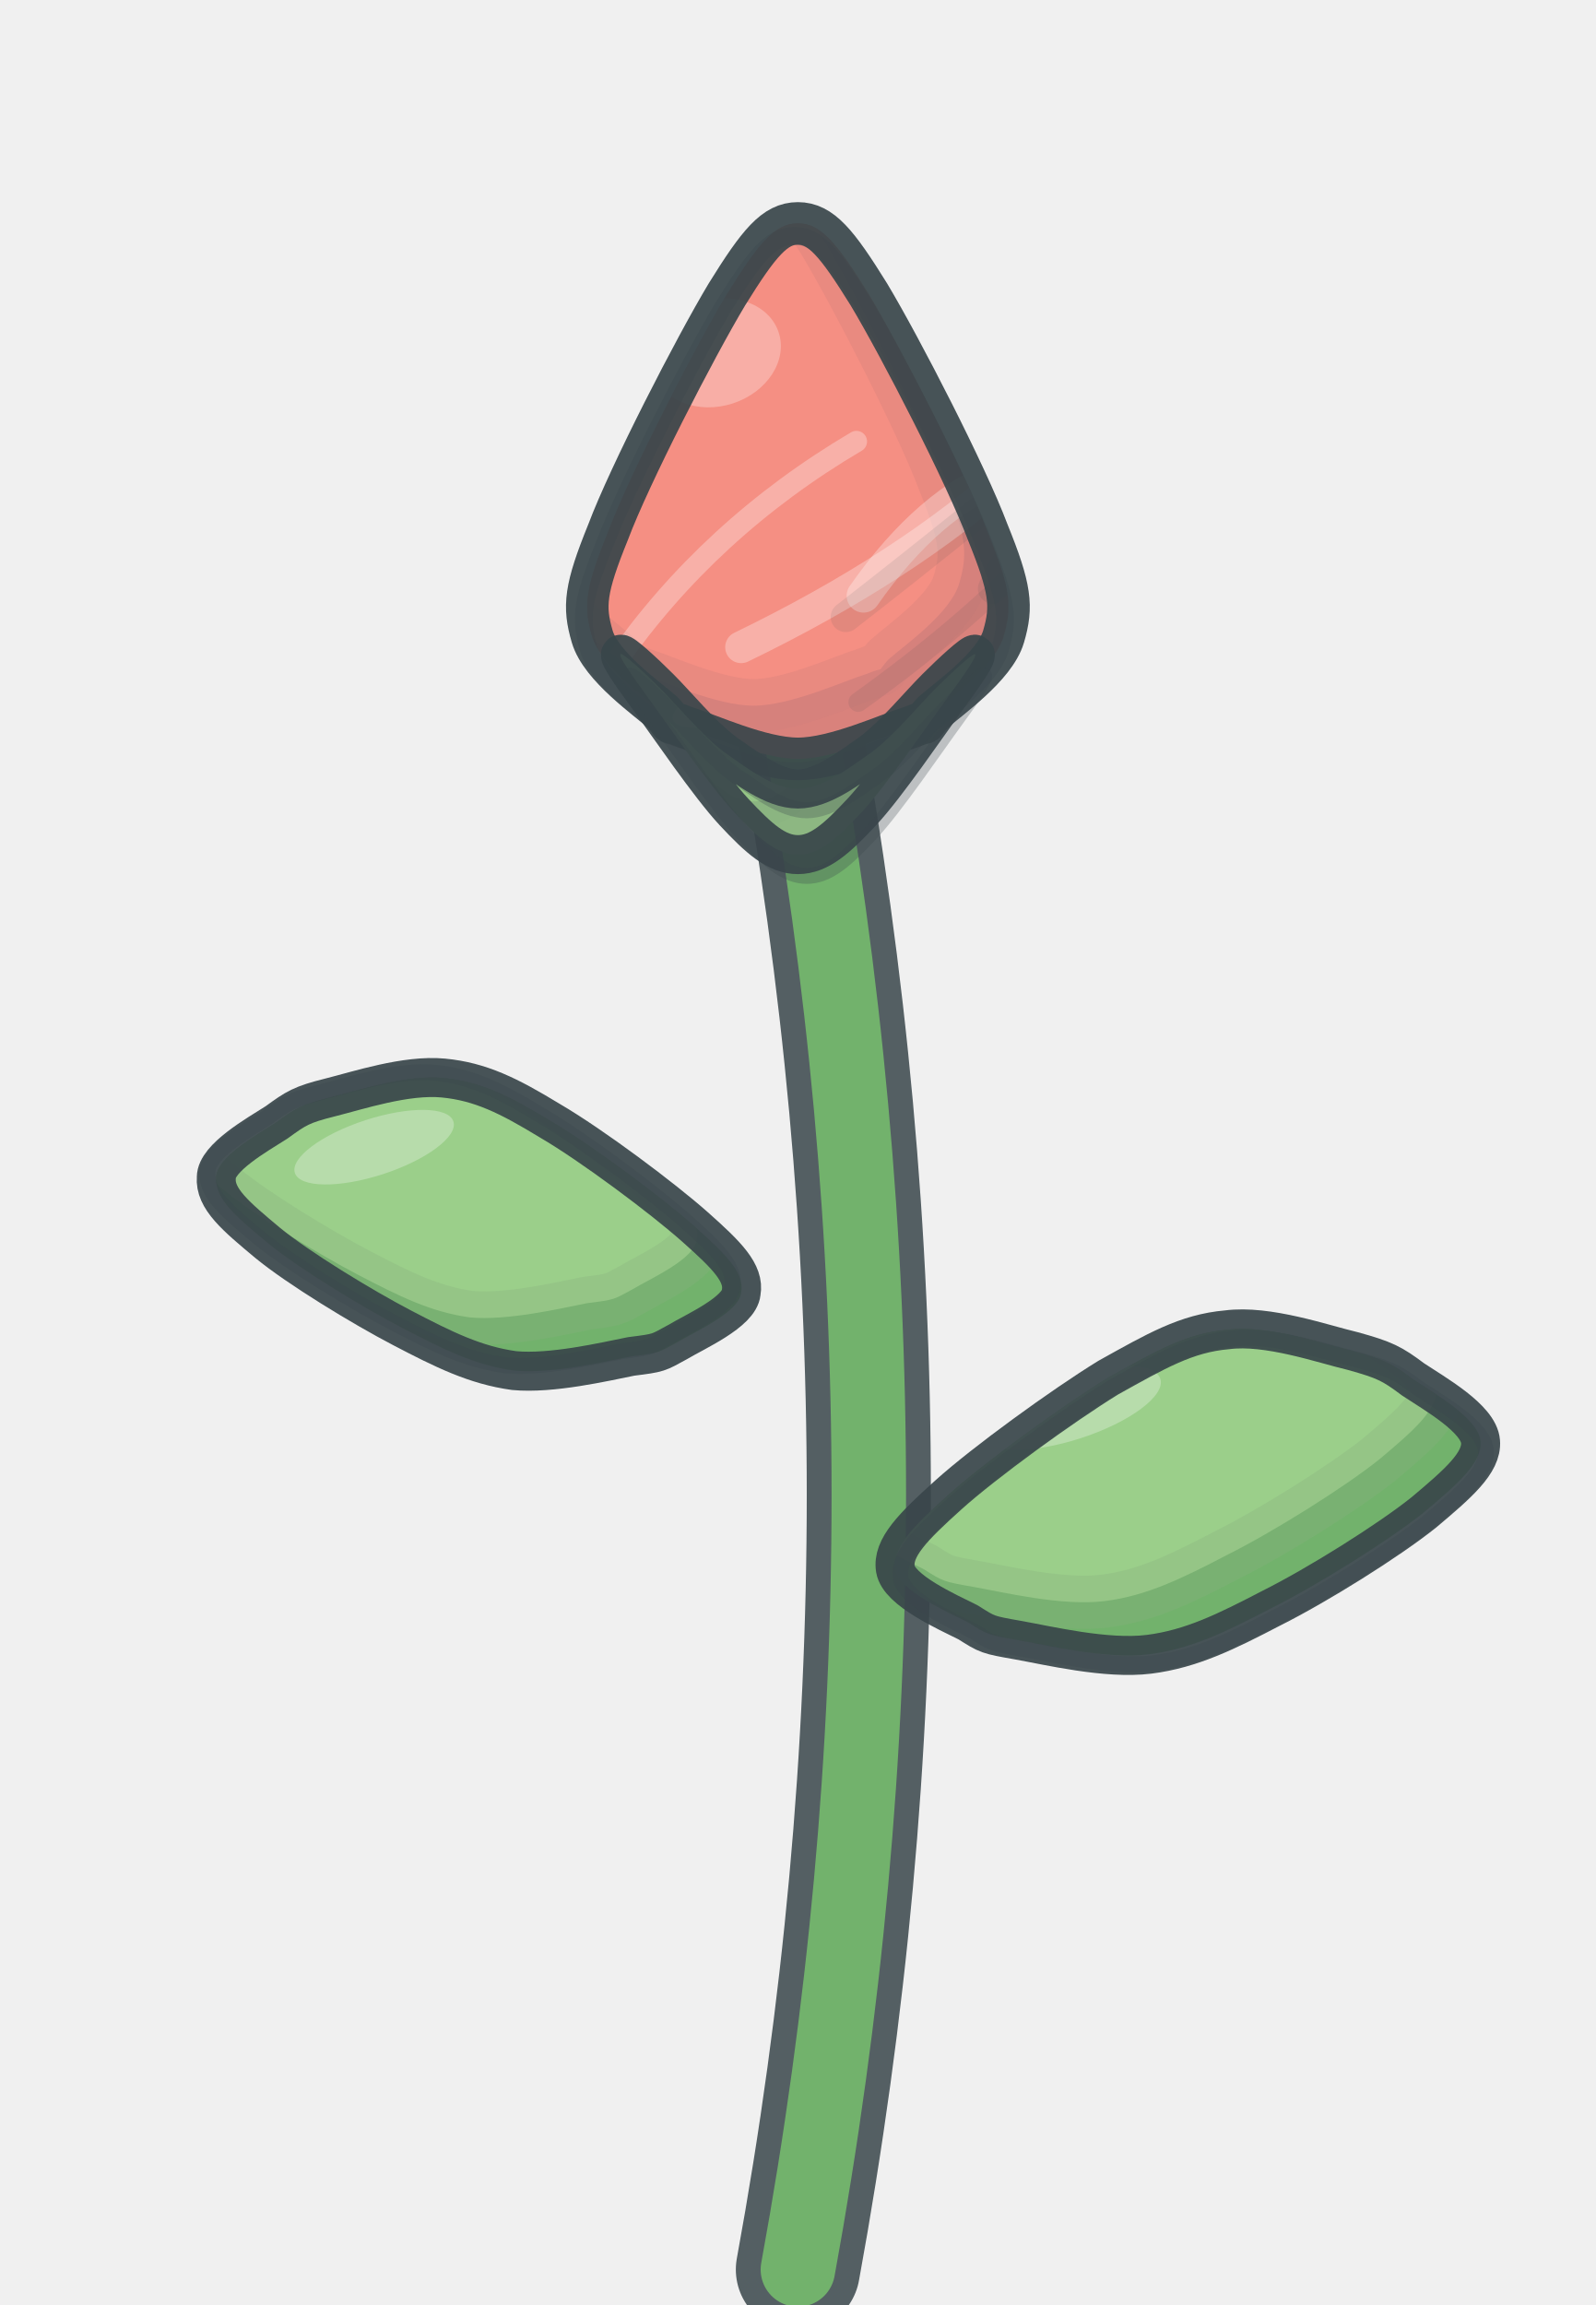
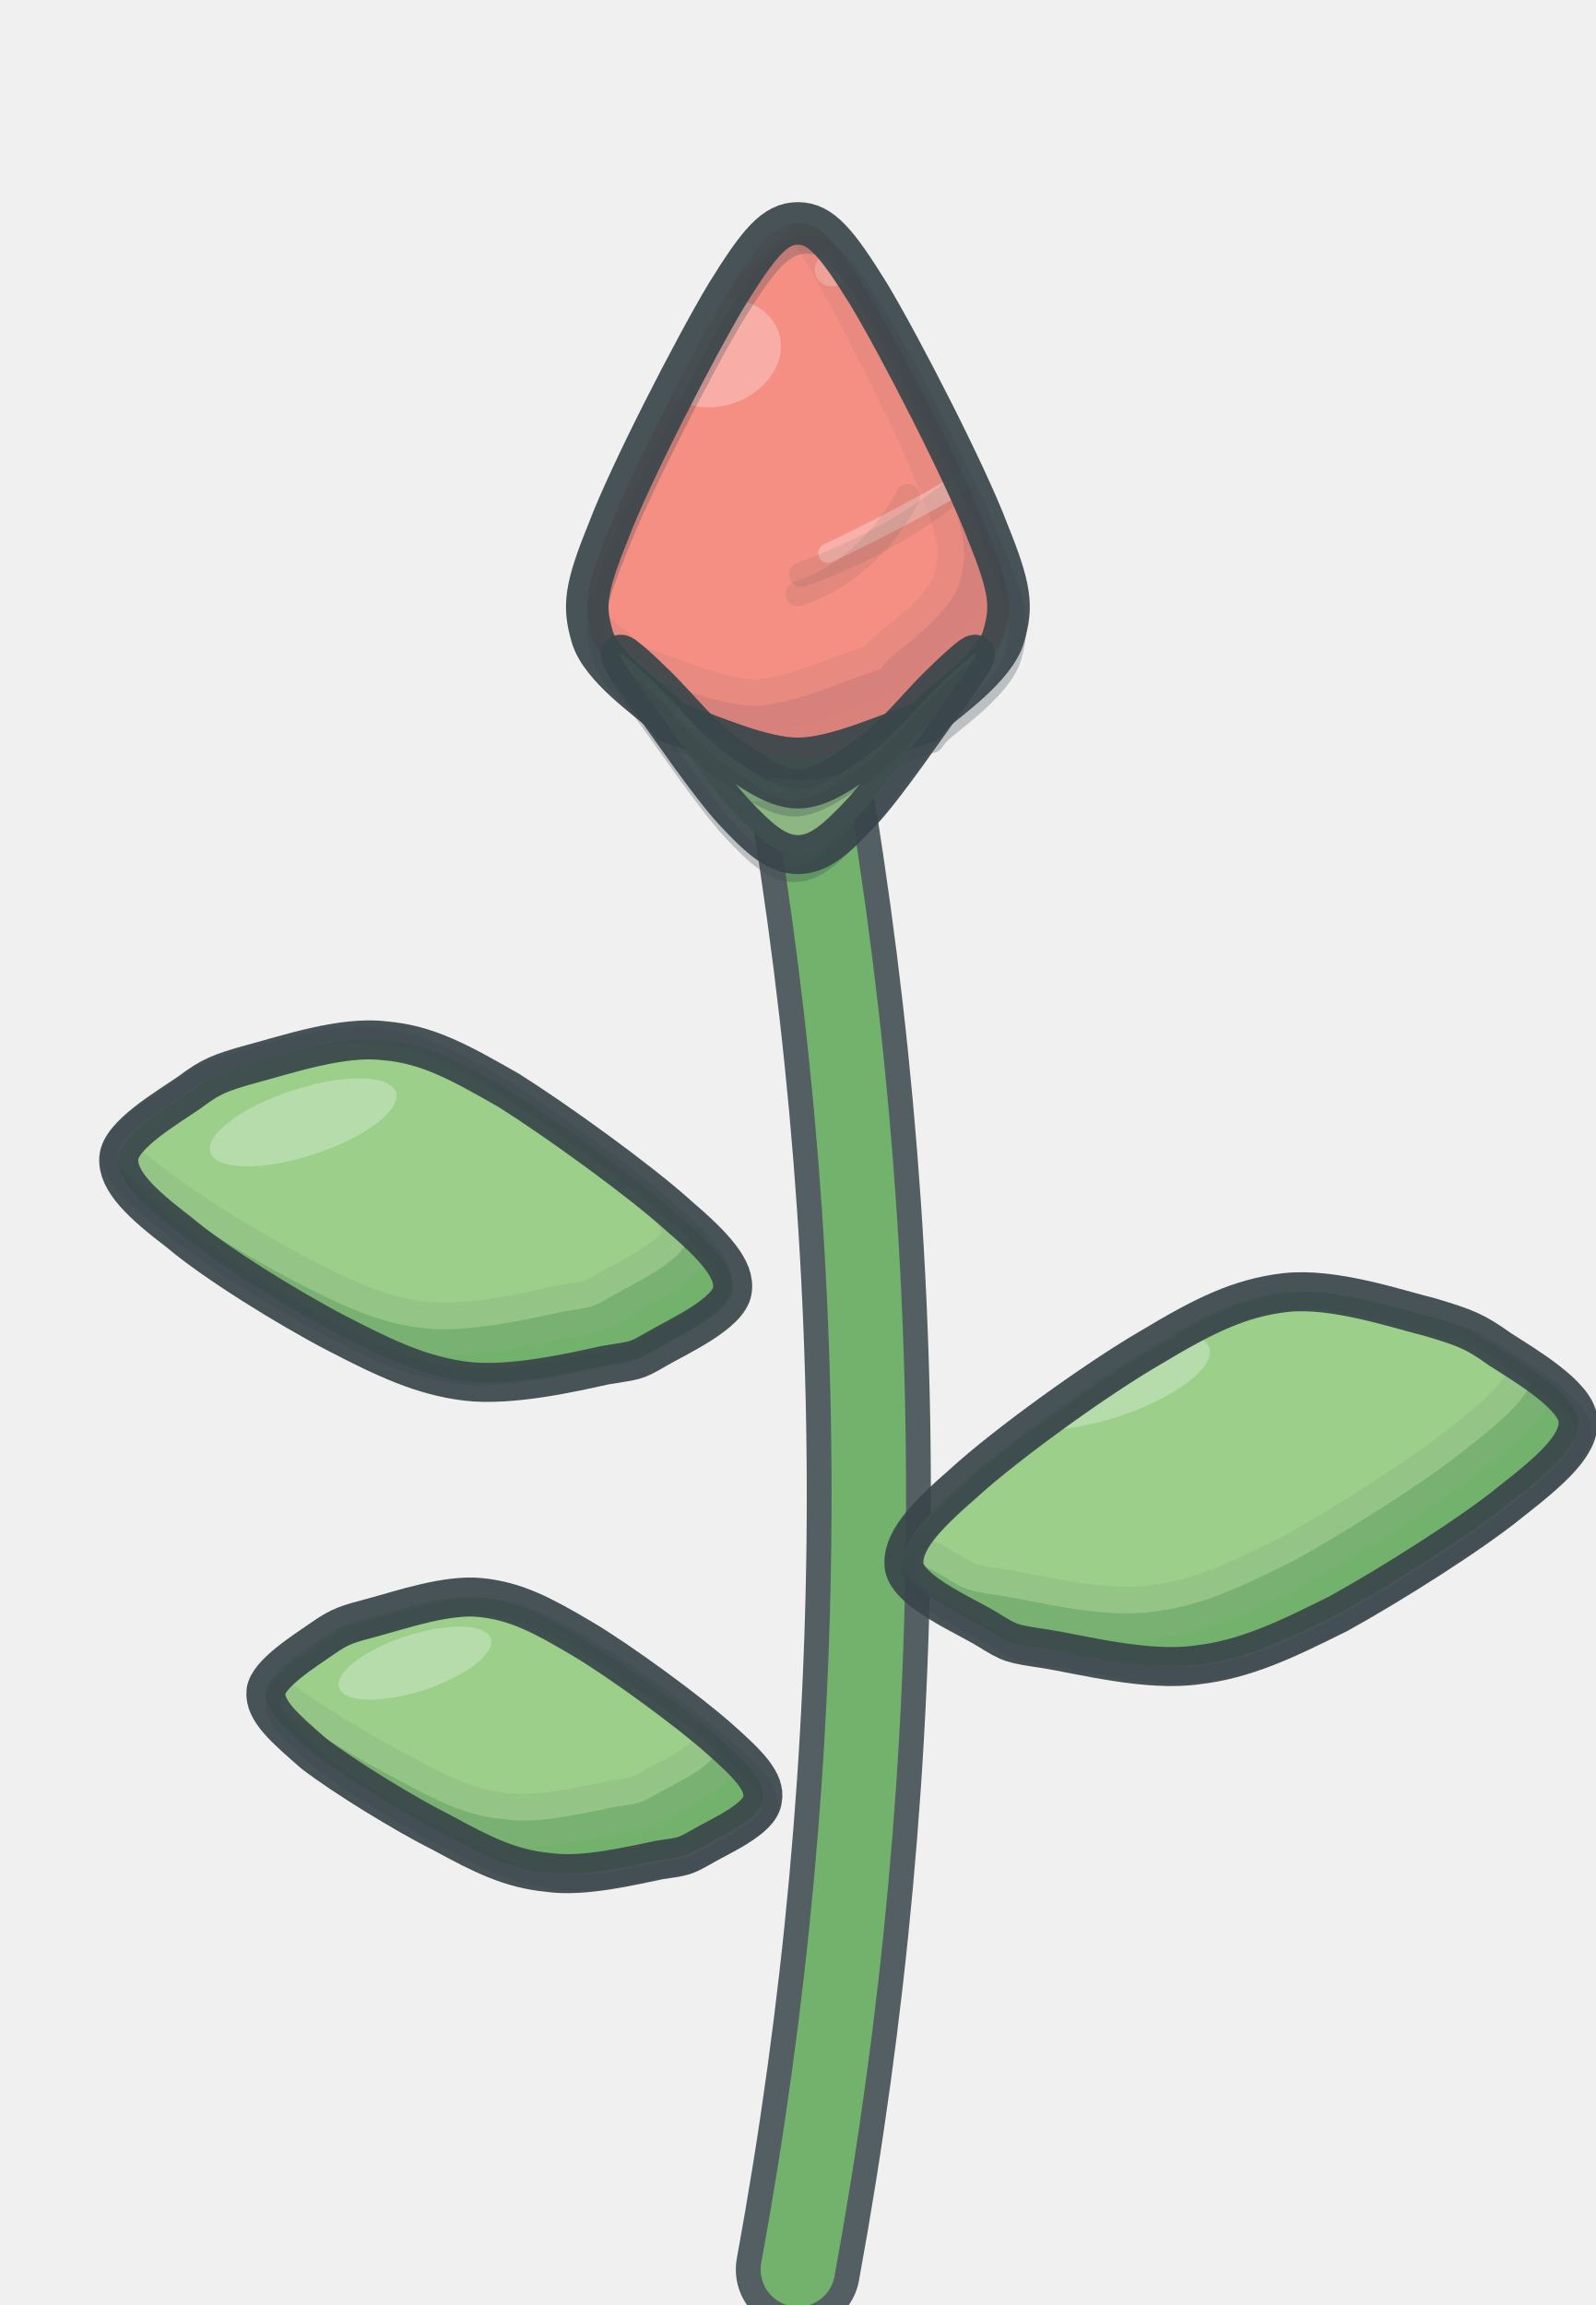
<svg xmlns="http://www.w3.org/2000/svg" width="90" height="130" viewBox="0 0 90 130">
  <path d="M45 128 Q53 84.3 45 40.6" fill="none" stroke="#38454A" stroke-width="7" stroke-linecap="round" stroke-linejoin="round" opacity="0.85" />
  <path d="M45 128 Q53 84.3 45 40.6" fill="none" stroke="#72B26C" stroke-width="4.2" stroke-linecap="round" stroke-linejoin="round" opacity="1" />
  <clipPath id="c1">
-     <path d="M54.6 91.5C53.4 90.9 50.7 89.7 50.5 88.5C50.3 87.3 51.5 86.1 53.5 84.3C55.5 82.5 59.9 79.3 62.5 77.7C65.2 76.2 66.9 75.2 69.2 75C71.5 74.7 74.6 75.8 76.3 76.2C78.1 76.7 78.5 76.9 79.7 77.8C80.9 78.6 83.4 80 83.5 81.3C83.6 82.5 82.2 83.7 80.3 85.3C78.3 86.9 74.3 89.4 71.7 90.7C69.2 92 67.2 93 64.8 93.3C62.4 93.6 59.1 92.8 57.4 92.5C55.7 92.2 55.7 92.2 54.6 91.5Z" />
+     <path d="M55.7 91.9C54.4 91.1 51.3 89.8 51 88.4C50.8 87 52.1 85.6 54.4 83.6C56.7 81.5 61.8 77.8 64.9 76C67.9 74.2 69.9 73.2 72.5 72.9C75.2 72.6 78.7 73.8 80.7 74.3C82.7 74.9 83.2 75.1 84.6 76.1C86 77 88.9 78.7 89 80.1C89.1 81.5 87.5 82.9 85.2 84.7C83 86.5 78.4 89.4 75.5 91C72.5 92.5 70.2 93.6 67.5 93.9C64.7 94.3 60.9 93.3 59 93C57 92.7 57 92.7 55.7 91.9Z" />
  </clipPath>
-   <path d="M54.6 91.5C53.4 90.9 50.7 89.7 50.5 88.5C50.3 87.3 51.5 86.1 53.5 84.3C55.5 82.5 59.9 79.3 62.5 77.7C65.2 76.2 66.9 75.2 69.2 75C71.5 74.7 74.6 75.8 76.3 76.2C78.1 76.7 78.5 76.9 79.7 77.8C80.9 78.6 83.4 80 83.5 81.3C83.6 82.5 82.2 83.7 80.3 85.3C78.3 86.9 74.3 89.4 71.7 90.7C69.2 92 67.2 93 64.8 93.3C62.4 93.6 59.1 92.8 57.4 92.5C55.7 92.2 55.7 92.2 54.6 91.5Z" fill="#72B26C" />
+   <path d="M55.7 91.9C54.4 91.1 51.3 89.8 51 88.4C50.8 87 52.1 85.6 54.4 83.6C56.7 81.5 61.8 77.8 64.9 76C67.9 74.2 69.9 73.2 72.5 72.9C75.2 72.6 78.7 73.8 80.7 74.3C82.7 74.9 83.2 75.1 84.6 76.1C86 77 88.9 78.7 89 80.1C89.1 81.5 87.5 82.9 85.2 84.7C83 86.5 78.4 89.4 75.5 91C72.5 92.5 70.2 93.6 67.5 93.9C64.7 94.3 60.9 93.3 59 93C57 92.7 57 92.7 55.7 91.9Z" fill="#72B26C" />
  <g clip-path="url(#c1)">
-     <path d="M54.6 91.5C53.4 90.9 50.7 89.7 50.5 88.5C50.3 87.3 51.5 86.1 53.5 84.3C55.5 82.5 59.9 79.3 62.5 77.7C65.2 76.2 66.9 75.2 69.2 75C71.5 74.7 74.6 75.8 76.3 76.2C78.1 76.7 78.5 76.9 79.7 77.8C80.9 78.6 83.4 80 83.5 81.3C83.6 82.5 82.2 83.7 80.3 85.3C78.3 86.9 74.3 89.4 71.7 90.7C69.2 92 67.2 93 64.8 93.3C62.4 93.6 59.1 92.8 57.4 92.5C55.7 92.2 55.7 92.2 54.6 91.5Z" fill="#9BCF8A" transform="translate(-2.5 -3)" />
-     <path d="M54.6 91.5C53.4 90.9 50.7 89.7 50.5 88.5C50.3 87.3 51.5 86.1 53.5 84.3C55.5 82.5 59.9 79.3 62.5 77.7C65.2 76.2 66.9 75.2 69.2 75C71.5 74.7 74.6 75.8 76.3 76.2C78.1 76.7 78.5 76.9 79.7 77.8C80.9 78.6 83.4 80 83.5 81.3C83.6 82.5 82.2 83.7 80.3 85.3C78.3 86.9 74.3 89.4 71.7 90.7C69.2 92 67.2 93 64.8 93.3C62.4 93.6 59.1 92.8 57.4 92.5C55.7 92.2 55.7 92.2 54.6 91.5Z" fill="none" stroke="#88af7f" stroke-width="3" opacity="0.32" transform="translate(-2.5 -3)" />
-     <ellipse cx="60.4" cy="79.4" rx="5.3" ry="1.8" fill="#fff" opacity="0.28" transform="rotate(-18 60.4 79.4)" />
+     <path d="M55.7 91.9C54.4 91.1 51.3 89.8 51 88.4C50.8 87 52.1 85.6 54.4 83.6C56.7 81.5 61.8 77.8 64.9 76C67.9 74.2 69.9 73.2 72.5 72.9C75.2 72.6 78.7 73.8 80.7 74.3C82.7 74.9 83.2 75.1 84.6 76.1C86 77 88.9 78.7 89 80.1C89.1 81.5 87.5 82.9 85.2 84.7C83 86.5 78.4 89.4 75.5 91C72.5 92.5 70.2 93.6 67.5 93.9C64.7 94.3 60.9 93.3 59 93C57 92.7 57 92.7 55.7 91.9Z" fill="#9BCF8A" transform="translate(-2.5 -3)" />
+     <path d="M55.7 91.9C54.4 91.1 51.3 89.8 51 88.4C50.8 87 52.1 85.6 54.4 83.6C56.7 81.5 61.8 77.8 64.9 76C67.9 74.2 69.9 73.2 72.5 72.9C75.2 72.6 78.7 73.8 80.7 74.3C82.7 74.9 83.2 75.1 84.6 76.1C86 77 88.9 78.7 89 80.1C89.1 81.5 87.5 82.9 85.2 84.7C83 86.5 78.4 89.4 75.5 91C72.5 92.5 70.2 93.6 67.5 93.9C64.7 94.3 60.9 93.3 59 93C57 92.7 57 92.7 55.7 91.9Z" fill="none" stroke="#88af7f" stroke-width="3" opacity="0.32" transform="translate(-2.5 -3)" />
+     <ellipse cx="62.4" cy="77.9" rx="6.1" ry="2.1" fill="#fff" opacity="0.28" transform="rotate(-18 62.4 77.9)" />
  </g>
-   <path d="M54.6 91.5C53.4 90.9 50.7 89.7 50.5 88.5C50.3 87.3 51.5 86.1 53.5 84.3C55.5 82.5 59.9 79.3 62.5 77.7C65.2 76.2 66.9 75.2 69.2 75C71.5 74.7 74.6 75.8 76.3 76.2C78.1 76.7 78.5 76.9 79.7 77.8C80.9 78.6 83.4 80 83.5 81.3C83.6 82.5 82.2 83.7 80.3 85.3C78.3 86.9 74.3 89.4 71.7 90.7C69.2 92 67.2 93 64.8 93.3C62.4 93.6 59.1 92.8 57.4 92.5C55.7 92.2 55.7 92.2 54.6 91.5Z" fill="none" stroke="#38454A" stroke-width="2.2" stroke-linejoin="round" stroke-linecap="round" opacity="0.92" />
-   <path d="M54.6 91.5C53.4 90.9 50.7 89.7 50.5 88.5C50.3 87.3 51.5 86.1 53.5 84.3C55.5 82.5 59.9 79.3 62.5 77.7C65.2 76.2 66.9 75.2 69.2 75C71.5 74.7 74.6 75.8 76.3 76.2C78.1 76.7 78.5 76.9 79.7 77.8C80.9 78.6 83.4 80 83.5 81.3C83.6 82.5 82.2 83.7 80.3 85.3C78.3 86.9 74.3 89.4 71.7 90.7C69.2 92 67.2 93 64.8 93.3C62.4 93.6 59.1 92.8 57.4 92.5C55.7 92.2 55.7 92.2 54.6 91.5Z" fill="none" stroke="#38454A" stroke-width="0.9" stroke-linejoin="round" opacity="0.28" transform="translate(0.3 0.5)" />
+   <path d="M55.7 91.9C54.4 91.1 51.3 89.8 51 88.4C50.8 87 52.1 85.6 54.4 83.6C56.7 81.5 61.8 77.8 64.9 76C67.9 74.2 69.9 73.2 72.5 72.9C75.2 72.6 78.7 73.8 80.7 74.3C82.7 74.9 83.2 75.1 84.6 76.1C86 77 88.9 78.7 89 80.1C89.1 81.5 87.5 82.9 85.2 84.7C83 86.5 78.4 89.4 75.5 91C72.5 92.5 70.2 93.6 67.5 93.9C64.7 94.3 60.9 93.3 59 93C57 92.7 57 92.7 55.7 91.9Z" fill="none" stroke="#38454A" stroke-width="2.2" stroke-linejoin="round" stroke-linecap="round" opacity="0.92" />
+   <path d="M55.7 91.9C54.4 91.1 51.3 89.8 51 88.4C50.8 87 52.1 85.6 54.4 83.6C56.7 81.5 61.8 77.8 64.9 76C67.9 74.2 69.9 73.2 72.5 72.9C75.2 72.6 78.7 73.8 80.7 74.3C82.7 74.9 83.2 75.1 84.6 76.1C86 77 88.9 78.7 89 80.1C89.1 81.5 87.5 82.9 85.2 84.7C83 86.5 78.4 89.4 75.5 91C72.5 92.5 70.2 93.6 67.5 93.9C64.7 94.3 60.9 93.3 59 93C57 92.7 57 92.7 55.7 91.9Z" fill="none" stroke="#38454A" stroke-width="0.9" stroke-linejoin="round" opacity="0.28" transform="translate(0.3 0.5)" />
  <clipPath id="c2">
-     <path d="M38.2 75.7C39.2 75.1 41.7 74 41.8 72.9C42 71.8 41 70.8 39.2 69.2C37.4 67.6 33.4 64.6 31 63.2C28.7 61.8 27.1 61 25 60.8C22.9 60.6 20.2 61.5 18.6 61.9C17 62.3 16.7 62.5 15.6 63.3C14.5 64 12.2 65.3 12.2 66.4C12.1 67.6 13.3 68.6 15.1 70.1C16.8 71.5 20.4 73.7 22.7 74.9C25 76.1 26.8 77 29 77.3C31.1 77.5 34.1 76.8 35.6 76.5C37.2 76.3 37.1 76.3 38.2 75.7Z" />
+     <path d="M37 76.1C38.2 75.4 41.1 74.1 41.3 72.8C41.5 71.6 40.3 70.3 38.2 68.5C36.1 66.6 31.4 63.2 28.7 61.5C25.9 59.9 24.1 58.9 21.7 58.7C19.3 58.4 16.1 59.5 14.2 60C12.4 60.5 11.9 60.7 10.7 61.6C9.4 62.5 6.8 64 6.7 65.3C6.6 66.6 8 67.9 10.1 69.5C12.1 71.2 16.3 73.8 19 75.2C21.7 76.6 23.8 77.6 26.3 77.9C28.8 78.2 32.3 77.4 34.1 77C35.9 76.7 35.8 76.8 37 76.1Z" />
  </clipPath>
-   <path d="M38.2 75.7C39.2 75.1 41.7 74 41.8 72.9C42 71.8 41 70.8 39.2 69.2C37.4 67.6 33.4 64.6 31 63.2C28.7 61.8 27.1 61 25 60.8C22.9 60.6 20.2 61.5 18.6 61.9C17 62.3 16.7 62.5 15.6 63.3C14.5 64 12.2 65.3 12.2 66.4C12.1 67.6 13.3 68.6 15.1 70.1C16.8 71.5 20.4 73.7 22.7 74.9C25 76.1 26.8 77 29 77.3C31.1 77.5 34.1 76.8 35.6 76.5C37.2 76.3 37.1 76.3 38.2 75.7Z" fill="#72B26C" />
+   <path d="M37 76.1C38.2 75.4 41.1 74.1 41.3 72.8C41.5 71.6 40.3 70.3 38.2 68.5C36.1 66.6 31.4 63.2 28.7 61.5C25.9 59.9 24.1 58.9 21.7 58.7C19.3 58.4 16.1 59.5 14.2 60C12.4 60.5 11.9 60.7 10.7 61.6C9.4 62.5 6.8 64 6.7 65.3C6.6 66.6 8 67.9 10.1 69.5C12.1 71.2 16.3 73.8 19 75.2C21.7 76.6 23.8 77.6 26.3 77.9C28.8 78.2 32.3 77.4 34.1 77C35.9 76.7 35.8 76.8 37 76.1Z" fill="#72B26C" />
  <g clip-path="url(#c2)">
-     <path d="M38.2 75.7C39.2 75.1 41.7 74 41.8 72.9C42 71.8 41 70.8 39.2 69.2C37.4 67.6 33.4 64.6 31 63.2C28.7 61.8 27.1 61 25 60.8C22.9 60.6 20.2 61.5 18.6 61.9C17 62.3 16.7 62.5 15.6 63.3C14.5 64 12.2 65.3 12.2 66.4C12.1 67.6 13.3 68.6 15.1 70.1C16.8 71.5 20.4 73.7 22.7 74.9C25 76.1 26.8 77 29 77.3C31.1 77.5 34.1 76.8 35.6 76.5C37.2 76.3 37.1 76.3 38.2 75.7Z" fill="#9BCF8A" transform="translate(-2.5 -3)" />
-     <path d="M38.2 75.7C39.2 75.1 41.7 74 41.8 72.9C42 71.8 41 70.8 39.2 69.2C37.4 67.6 33.4 64.6 31 63.2C28.7 61.8 27.1 61 25 60.8C22.9 60.6 20.2 61.5 18.6 61.9C17 62.3 16.7 62.5 15.6 63.3C14.5 64 12.2 65.3 12.2 66.4C12.1 67.6 13.3 68.6 15.1 70.1C16.8 71.5 20.4 73.7 22.7 74.9C25 76.1 26.8 77 29 77.3C31.1 77.5 34.1 76.8 35.6 76.5C37.2 76.3 37.1 76.3 38.2 75.7Z" fill="none" stroke="#88af7f" stroke-width="3" opacity="0.32" transform="translate(-2.5 -3)" />
-     <ellipse cx="21.1" cy="64.7" rx="4.7" ry="1.6" fill="#fff" opacity="0.28" transform="rotate(-18 21.1 64.7)" />
+     <path d="M37 76.1C38.2 75.4 41.1 74.1 41.3 72.8C41.5 71.6 40.3 70.3 38.2 68.5C36.1 66.6 31.4 63.2 28.7 61.5C25.9 59.9 24.1 58.9 21.7 58.7C19.3 58.4 16.1 59.5 14.2 60C12.4 60.5 11.9 60.7 10.7 61.6C9.4 62.5 6.8 64 6.7 65.3C6.6 66.6 8 67.9 10.1 69.5C12.1 71.2 16.3 73.8 19 75.2C21.7 76.6 23.8 77.6 26.3 77.9C28.8 78.2 32.3 77.4 34.1 77C35.9 76.7 35.8 76.8 37 76.1Z" fill="#9BCF8A" transform="translate(-2.5 -3)" />
+     <path d="M37 76.1C38.2 75.4 41.1 74.1 41.3 72.8C41.5 71.6 40.3 70.3 38.2 68.5C36.1 66.6 31.4 63.2 28.7 61.5C25.9 59.9 24.1 58.9 21.7 58.7C19.3 58.4 16.1 59.5 14.2 60C12.4 60.5 11.9 60.7 10.7 61.6C9.4 62.5 6.8 64 6.7 65.3C6.6 66.6 8 67.9 10.1 69.5C12.1 71.2 16.3 73.8 19 75.2C21.7 76.6 23.8 77.6 26.3 77.9C28.8 78.2 32.3 77.4 34.1 77C35.9 76.7 35.8 76.8 37 76.1Z" fill="none" stroke="#88af7f" stroke-width="3" opacity="0.32" transform="translate(-2.5 -3)" />
+     <ellipse cx="17.1" cy="63.3" rx="5.5" ry="1.9" fill="#fff" opacity="0.28" transform="rotate(-18 17.1 63.3)" />
  </g>
-   <path d="M38.2 75.7C39.2 75.1 41.7 74 41.8 72.9C42 71.8 41 70.8 39.2 69.2C37.4 67.6 33.4 64.6 31 63.2C28.7 61.8 27.1 61 25 60.8C22.9 60.6 20.2 61.5 18.6 61.9C17 62.3 16.7 62.5 15.6 63.3C14.5 64 12.2 65.3 12.2 66.4C12.1 67.6 13.3 68.6 15.1 70.1C16.8 71.5 20.4 73.7 22.7 74.9C25 76.1 26.8 77 29 77.3C31.1 77.5 34.1 76.8 35.6 76.5C37.2 76.3 37.1 76.3 38.2 75.7Z" fill="none" stroke="#38454A" stroke-width="2.2" stroke-linejoin="round" stroke-linecap="round" opacity="0.92" />
-   <path d="M38.2 75.7C39.2 75.1 41.7 74 41.8 72.9C42 71.8 41 70.8 39.2 69.2C37.4 67.6 33.4 64.6 31 63.2C28.7 61.8 27.1 61 25 60.8C22.9 60.6 20.2 61.5 18.6 61.9C17 62.3 16.7 62.5 15.6 63.3C14.5 64 12.2 65.3 12.2 66.4C12.1 67.6 13.3 68.6 15.1 70.1C16.8 71.5 20.4 73.7 22.7 74.9C25 76.1 26.8 77 29 77.3C31.1 77.5 34.1 76.8 35.6 76.5C37.2 76.3 37.1 76.3 38.2 75.7Z" fill="none" stroke="#38454A" stroke-width="0.9" stroke-linejoin="round" opacity="0.28" transform="translate(-0.5 -0.3)" />
+   <path d="M37 76.1C38.2 75.4 41.1 74.1 41.3 72.8C41.5 71.6 40.3 70.3 38.2 68.5C36.1 66.6 31.4 63.2 28.7 61.5C25.9 59.9 24.1 58.9 21.7 58.7C19.3 58.4 16.1 59.5 14.2 60C12.4 60.5 11.9 60.7 10.7 61.6C9.4 62.5 6.8 64 6.7 65.3C6.6 66.6 8 67.9 10.1 69.5C12.1 71.2 16.3 73.8 19 75.2C21.7 76.6 23.8 77.6 26.3 77.9C28.8 78.2 32.3 77.4 34.1 77C35.9 76.7 35.8 76.8 37 76.1Z" fill="none" stroke="#38454A" stroke-width="2.2" stroke-linejoin="round" stroke-linecap="round" opacity="0.92" />
+   <path d="M37 76.1C38.2 75.4 41.1 74.1 41.3 72.8C41.5 71.6 40.3 70.3 38.2 68.5C36.1 66.6 31.4 63.2 28.7 61.5C25.9 59.9 24.1 58.9 21.7 58.7C19.3 58.4 16.1 59.5 14.2 60C12.4 60.5 11.9 60.7 10.7 61.6C9.4 62.5 6.8 64 6.7 65.3C6.6 66.6 8 67.9 10.1 69.5C12.1 71.2 16.3 73.8 19 75.2C21.7 76.6 23.8 77.6 26.3 77.9C28.8 78.2 32.3 77.4 34.1 77C35.9 76.7 35.8 76.8 37 76.1Z" fill="none" stroke="#38454A" stroke-width="0.9" stroke-linejoin="round" opacity="0.28" transform="translate(-0.5 -0.3)" />
  <clipPath id="c3">
+     <path d="M39.5 104.2C40.5 103.6 42.9 102.6 43 101.5C43.2 100.5 42.2 99.5 40.5 98C38.8 96.5 35 93.7 32.8 92.4C30.6 91.1 29.1 90.3 27.1 90.1C25.2 89.9 22.6 90.8 21.1 91.2C19.6 91.6 19.2 91.7 18.2 92.4C17.2 93.1 15.1 94.4 15 95.4C14.9 96.5 16.1 97.5 17.7 98.9C19.4 100.2 22.8 102.3 25 103.4C27.2 104.6 28.8 105.4 30.9 105.6C32.9 105.9 35.7 105.2 37.2 104.9C38.6 104.7 38.6 104.7 39.5 104.2Z" />
+   </clipPath>
+   <path d="M39.5 104.2C40.5 103.6 42.9 102.6 43 101.5C43.2 100.5 42.2 99.5 40.5 98C38.8 96.5 35 93.7 32.8 92.4C30.6 91.1 29.1 90.3 27.1 90.1C25.2 89.9 22.6 90.8 21.1 91.2C19.6 91.6 19.2 91.7 18.2 92.4C17.2 93.1 15.1 94.4 15 95.4C14.9 96.5 16.1 97.5 17.7 98.9C19.4 100.2 22.8 102.3 25 103.4C27.2 104.6 28.8 105.4 30.9 105.6C32.9 105.9 35.7 105.2 37.2 104.9C38.6 104.7 38.6 104.7 39.5 104.2Z" fill="#72B26C" />
+   <g clip-path="url(#c3)">
+     <path d="M39.5 104.2C40.5 103.6 42.9 102.6 43 101.5C43.2 100.5 42.2 99.5 40.5 98C38.8 96.5 35 93.7 32.8 92.4C30.6 91.1 29.1 90.3 27.1 90.1C25.2 89.9 22.6 90.8 21.1 91.2C19.6 91.6 19.2 91.7 18.2 92.4C17.2 93.1 15.1 94.4 15 95.4C14.9 96.5 16.1 97.5 17.7 98.9C19.4 100.2 22.8 102.3 25 103.4C27.2 104.6 28.8 105.4 30.9 105.6C32.9 105.9 35.7 105.2 37.2 104.9C38.6 104.7 38.6 104.7 39.5 104.2Z" fill="#9BCF8A" transform="translate(-2.5 -3)" />
+     <path d="M39.5 104.2C40.5 103.6 42.9 102.6 43 101.5C43.2 100.5 42.2 99.5 40.5 98C38.8 96.5 35 93.7 32.8 92.4C30.6 91.1 29.1 90.3 27.1 90.1C25.2 89.9 22.6 90.8 21.1 91.2C19.6 91.6 19.2 91.7 18.2 92.4C17.2 93.1 15.1 94.4 15 95.4C14.9 96.5 16.1 97.5 17.7 98.9C19.4 100.2 22.8 102.3 25 103.4C27.2 104.6 28.8 105.4 30.9 105.6C32.9 105.9 35.7 105.2 37.2 104.9C38.6 104.7 38.6 104.7 39.5 104.2Z" fill="none" stroke="#88af7f" stroke-width="3" opacity="0.32" transform="translate(-2.5 -3)" />
+     <ellipse cx="23.4" cy="93.8" rx="4.5" ry="1.6" fill="#fff" opacity="0.28" transform="rotate(-18 23.4 93.8)" />
+   </g>
+   <path d="M39.5 104.2C40.5 103.6 42.9 102.6 43 101.5C43.2 100.5 42.2 99.5 40.5 98C38.8 96.5 35 93.7 32.8 92.4C30.6 91.1 29.1 90.3 27.1 90.1C25.2 89.9 22.6 90.8 21.1 91.2C19.6 91.6 19.2 91.7 18.2 92.4C17.2 93.1 15.1 94.4 15 95.4C14.9 96.5 16.1 97.5 17.7 98.9C19.4 100.2 22.8 102.3 25 103.4C27.2 104.6 28.8 105.4 30.9 105.6C32.9 105.9 35.7 105.2 37.2 104.9C38.6 104.7 38.6 104.7 39.5 104.2Z" fill="none" stroke="#38454A" stroke-width="2.2" stroke-linejoin="round" stroke-linecap="round" opacity="0.92" />
+   <path d="M39.5 104.2C40.5 103.6 42.9 102.6 43 101.5C43.2 100.5 42.2 99.5 40.5 98C38.8 96.5 35 93.7 32.8 92.4C30.6 91.1 29.1 90.3 27.1 90.1C25.2 89.9 22.6 90.8 21.1 91.2C19.6 91.6 19.2 91.7 18.2 92.4C17.2 93.1 15.1 94.4 15 95.4C14.9 96.5 16.1 97.5 17.7 98.9C19.4 100.2 22.8 102.3 25 103.4C27.2 104.6 28.8 105.4 30.9 105.6C32.9 105.9 35.7 105.2 37.2 104.9C38.6 104.7 38.6 104.7 39.5 104.2Z" fill="none" stroke="#38454A" stroke-width="0.9" stroke-linejoin="round" opacity="0.28" transform="translate(0.4 0.5)" />
+   <clipPath id="c4">
    <path d="M37.4 40.2C36.5 39.4 33.9 37.6 33.4 35.9C32.9 34.2 33 33.2 34.3 30C35.5 26.8 39.2 19.6 41 16.6C42.8 13.7 43.7 12.6 45 12.6C46.3 12.6 47.2 13.7 49 16.6C50.8 19.6 54.5 26.8 55.7 30C57 33.2 57.1 34.2 56.6 35.9C56.1 37.6 53.5 39.4 52.6 40.2C51.8 41.1 52.6 40.5 51.4 41C50.1 41.4 47.1 42.8 45 42.8C42.9 42.8 39.9 41.4 38.6 41C37.4 40.5 38.2 41.1 37.4 40.2Z" />
  </clipPath>
  <path d="M37.4 40.2C36.5 39.4 33.9 37.6 33.4 35.9C32.9 34.2 33 33.2 34.3 30C35.5 26.8 39.2 19.6 41 16.6C42.8 13.7 43.7 12.6 45 12.6C46.3 12.6 47.2 13.7 49 16.6C50.8 19.6 54.5 26.8 55.7 30C57 33.2 57.1 34.2 56.6 35.9C56.1 37.6 53.5 39.4 52.6 40.2C51.8 41.1 52.6 40.5 51.4 41C50.1 41.4 47.1 42.8 45 42.8C42.9 42.8 39.9 41.4 38.6 41C37.4 40.5 38.2 41.1 37.4 40.2Z" fill="#d9827c" />
-   <g clip-path="url(#c3)">
+   <g clip-path="url(#c4)">
    <path d="M37.4 40.2C36.5 39.4 33.9 37.6 33.4 35.9C32.9 34.2 33 33.2 34.3 30C35.5 26.8 39.2 19.6 41 16.6C42.8 13.7 43.7 12.6 45 12.6C46.3 12.6 47.2 13.7 49 16.6C50.8 19.6 54.5 26.8 55.7 30C57 33.2 57.1 34.2 56.6 35.9C56.1 37.6 53.5 39.4 52.6 40.2C51.8 41.1 52.6 40.5 51.4 41C50.1 41.4 47.1 42.8 45 42.8C42.9 42.8 39.9 41.4 38.6 41C37.4 40.5 38.2 41.1 37.4 40.2Z" fill="#F58F83" transform="translate(-2.5 -3)" />
    <path d="M37.4 40.2C36.5 39.4 33.9 37.6 33.4 35.9C32.9 34.2 33 33.2 34.3 30C35.5 26.8 39.2 19.6 41 16.6C42.8 13.7 43.7 12.6 45 12.6C46.3 12.6 47.2 13.7 49 16.6C50.8 19.6 54.5 26.8 55.7 30C57 33.2 57.1 34.2 56.6 35.9C56.1 37.6 53.5 39.4 52.6 40.2C51.8 41.1 52.6 40.5 51.4 41C50.1 41.4 47.1 42.8 45 42.8C42.9 42.8 39.9 41.4 38.6 41C37.4 40.5 38.2 41.1 37.4 40.2Z" fill="none" stroke="#cf7d7a" stroke-width="3" opacity="0.32" transform="translate(-2.5 -3)" />
-     <path d="M48.7 33.6q3.7 -5.3 8 -6.9" stroke="#ffffff" stroke-width="1.9" stroke-linecap="round" fill="none" opacity="0.3" />
-     <path d="M41.8 36.5q9.3 -4.5 15.4 -10" stroke="#ffffff" stroke-width="1.8" stroke-linecap="round" fill="none" opacity="0.3" />
-     <path d="M34.7 37.4q5.3 -7.6 13.6 -12.5" stroke="#ffffff" stroke-width="1.2" stroke-linecap="round" fill="none" opacity="0.3" />
-     <path d="M56 33.2q1.9 -4.4 7.7 -5.8" stroke="#38454A" stroke-width="1.7" stroke-linecap="round" fill="none" opacity="0.1" />
-     <path d="M48.4 39.6q6 -4.3 10 -8.5" stroke="#38454A" stroke-width="1.1" stroke-linecap="round" fill="none" opacity="0.1" />
-     <path d="M47.7 34.8q3.1 -2.4 7.7 -6.1" stroke="#38454A" stroke-width="1.7" stroke-linecap="round" fill="none" opacity="0.1" />
+     <path d="M36.7 17.9q7.4 -4.1 11.4 -10.7" stroke="#ffffff" stroke-width="1.4" stroke-linecap="round" fill="none" opacity="0.3" />
+     <path d="M46.7 31.2q11.6 -5.5 20.2 -13" stroke="#ffffff" stroke-width="1.1" stroke-linecap="round" fill="none" opacity="0.3" />
+     <path d="M46.9 15.2q2.4 -2.2 7.7 -6.7" stroke="#ffffff" stroke-width="1.9" stroke-linecap="round" fill="none" opacity="0.2" />
+     <path d="M45 33.5q4 -1.4 6.2 -5.5" stroke="#38454A" stroke-width="1.4" stroke-linecap="round" fill="none" opacity="0.1" />
+     <path d="M47.4 30.7q6.9 -4.8 17.7 -12.6" stroke="#38454A" stroke-width="1.3" stroke-linecap="round" fill="none" opacity="0" />
+     <path d="M45.2 32.4q6.5 -2.3 11.3 -7.1" stroke="#38454A" stroke-width="1.4" stroke-linecap="round" fill="none" opacity="0.1" />
    <ellipse cx="40.4" cy="19.9" rx="3.7" ry="3" fill="#fff" opacity="0.28" transform="rotate(-18 40.4 19.9)" />
  </g>
  <path d="M37.4 40.2C36.5 39.4 33.9 37.6 33.4 35.9C32.9 34.2 33 33.2 34.3 30C35.5 26.8 39.2 19.6 41 16.6C42.8 13.7 43.7 12.6 45 12.6C46.3 12.6 47.2 13.7 49 16.6C50.8 19.6 54.5 26.8 55.7 30C57 33.2 57.1 34.2 56.6 35.9C56.1 37.6 53.5 39.4 52.6 40.2C51.8 41.1 52.6 40.5 51.4 41C50.1 41.4 47.1 42.8 45 42.8C42.9 42.8 39.9 41.4 38.6 41C37.4 40.5 38.2 41.1 37.4 40.2Z" fill="none" stroke="#38454A" stroke-width="2.4" stroke-linejoin="round" stroke-linecap="round" opacity="0.92" />
-   <path d="M37.4 40.2C36.5 39.4 33.9 37.6 33.4 35.9C32.9 34.2 33 33.2 34.3 30C35.5 26.8 39.2 19.6 41 16.6C42.8 13.7 43.7 12.6 45 12.6C46.3 12.6 47.2 13.7 49 16.6C50.8 19.6 54.5 26.8 55.7 30C57 33.2 57.1 34.2 56.6 35.9C56.1 37.6 53.5 39.4 52.6 40.2C51.8 41.1 52.6 40.5 51.4 41C50.1 41.4 47.1 42.8 45 42.8C42.9 42.8 39.9 41.4 38.6 41C37.4 40.5 38.2 41.1 37.4 40.2Z" fill="none" stroke="#38454A" stroke-width="1" stroke-linejoin="round" opacity="0.28" transform="translate(-0.2 0.7)" />
-   <clipPath id="c4">
+   <path d="M37.4 40.2C36.5 39.4 33.9 37.6 33.4 35.9C32.9 34.2 33 33.2 34.3 30C35.5 26.8 39.2 19.6 41 16.6C42.8 13.7 43.7 12.6 45 12.6C46.3 12.6 47.2 13.7 49 16.6C50.8 19.6 54.5 26.8 55.7 30C57 33.2 57.1 34.2 56.6 35.9C56.1 37.6 53.5 39.4 52.6 40.2C51.8 41.1 52.6 40.5 51.4 41C50.1 41.4 47.1 42.8 45 42.8C42.9 42.8 39.9 41.4 38.6 41C37.4 40.5 38.2 41.1 37.4 40.2Z" fill="none" stroke="#38454A" stroke-width="1" stroke-linejoin="round" opacity="0.28" transform="translate(0.5 1.2)" />
+   <clipPath id="c5">
    <path d="M36.6 39.4C35.5 37.9 34.9 37 35 36.9C35.1 36.8 36.3 37.9 37.2 38.8C38.2 39.8 39.5 41.4 40.8 42.4C42.1 43.3 43.6 44.5 45 44.5C46.4 44.5 47.9 43.3 49.2 42.4C50.5 41.4 51.8 39.8 52.8 38.8C53.7 37.9 54.9 36.8 55 36.9C55.1 37 54.5 37.9 53.4 39.4C52.3 40.9 50 44.3 48.6 45.8C47.2 47.3 46.2 48.2 45 48.2C43.8 48.2 42.8 47.3 41.4 45.8C40 44.3 37.7 40.9 36.6 39.4Z" />
  </clipPath>
  <path d="M36.6 39.4C35.5 37.9 34.9 37 35 36.9C35.1 36.8 36.3 37.9 37.2 38.8C38.2 39.8 39.5 41.4 40.8 42.4C42.1 43.3 43.6 44.5 45 44.5C46.4 44.5 47.9 43.3 49.2 42.4C50.5 41.4 51.8 39.8 52.8 38.8C53.7 37.9 54.9 36.8 55 36.9C55.1 37 54.5 37.9 53.4 39.4C52.3 40.9 50 44.3 48.6 45.8C47.2 47.3 46.2 48.2 45 48.2C43.8 48.2 42.8 47.3 41.4 45.8C40 44.3 37.7 40.9 36.6 39.4Z" fill="#8db782" />
-   <g clip-path="url(#c4)">
+   <g clip-path="url(#c5)">
    <path d="M36.6 39.4C35.5 37.9 34.9 37 35 36.9C35.1 36.8 36.3 37.9 37.2 38.8C38.2 39.8 39.5 41.4 40.8 42.4C42.1 43.3 43.6 44.5 45 44.5C46.4 44.5 47.9 43.3 49.2 42.4C50.5 41.4 51.8 39.8 52.8 38.8C53.7 37.9 54.9 36.8 55 36.9C55.1 37 54.5 37.9 53.4 39.4C52.3 40.9 50 44.3 48.6 45.8C47.2 47.3 46.2 48.2 45 48.2C43.8 48.2 42.8 47.3 41.4 45.8C40 44.3 37.7 40.9 36.6 39.4Z" fill="#9BCF8A" transform="translate(-2.5 -3)" />
    <path d="M36.6 39.4C35.5 37.9 34.9 37 35 36.9C35.1 36.8 36.3 37.9 37.2 38.8C38.2 39.8 39.5 41.4 40.8 42.4C42.1 43.3 43.6 44.5 45 44.5C46.4 44.5 47.9 43.3 49.2 42.4C50.5 41.4 51.8 39.8 52.8 38.8C53.7 37.9 54.9 36.8 55 36.9C55.1 37 54.5 37.9 53.4 39.4C52.3 40.9 50 44.3 48.6 45.8C47.2 47.3 46.2 48.2 45 48.2C43.8 48.2 42.8 47.3 41.4 45.8C40 44.3 37.7 40.9 36.6 39.4Z" fill="none" stroke="#88af7f" stroke-width="3" opacity="0.32" transform="translate(-2.5 -3)" />
    <ellipse cx="41" cy="39.6" rx="3.2" ry="1.1" fill="#fff" opacity="0.28" transform="rotate(-18 41 39.6)" />
  </g>
  <path d="M36.6 39.4C35.5 37.9 34.9 37 35 36.9C35.1 36.8 36.3 37.9 37.2 38.8C38.2 39.8 39.5 41.4 40.8 42.4C42.1 43.3 43.6 44.5 45 44.5C46.4 44.5 47.9 43.3 49.2 42.4C50.5 41.4 51.8 39.8 52.8 38.8C53.7 37.9 54.9 36.8 55 36.9C55.1 37 54.5 37.9 53.4 39.4C52.3 40.9 50 44.3 48.6 45.8C47.2 47.3 46.2 48.2 45 48.2C43.8 48.2 42.8 47.3 41.4 45.8C40 44.3 37.7 40.9 36.6 39.4Z" fill="none" stroke="#38454A" stroke-width="2.2" stroke-linejoin="round" stroke-linecap="round" opacity="0.92" />
-   <path d="M36.6 39.4C35.5 37.9 34.9 37 35 36.9C35.1 36.8 36.3 37.9 37.2 38.8C38.2 39.8 39.5 41.4 40.8 42.4C42.1 43.3 43.6 44.5 45 44.5C46.4 44.5 47.9 43.3 49.2 42.4C50.5 41.4 51.8 39.8 52.8 38.8C53.7 37.9 54.9 36.8 55 36.9C55.1 37 54.5 37.9 53.4 39.4C52.3 40.9 50 44.3 48.6 45.8C47.2 47.3 46.2 48.2 45 48.2C43.8 48.2 42.8 47.3 41.4 45.8C40 44.3 37.7 40.9 36.6 39.4Z" fill="none" stroke="#38454A" stroke-width="0.9" stroke-linejoin="round" opacity="0.28" transform="translate(0.5 1.2)" />
+   <path d="M36.6 39.4C35.5 37.9 34.9 37 35 36.9C35.1 36.8 36.3 37.9 37.2 38.8C38.2 39.8 39.5 41.4 40.8 42.4C42.1 43.3 43.6 44.5 45 44.5C46.4 44.5 47.9 43.3 49.2 42.4C50.5 41.4 51.8 39.8 52.8 38.8C53.7 37.9 54.9 36.8 55 36.9C55.1 37 54.5 37.9 53.4 39.4C52.3 40.9 50 44.3 48.6 45.8C47.2 47.3 46.2 48.2 45 48.2C43.8 48.2 42.8 47.3 41.4 45.8C40 44.3 37.7 40.9 36.6 39.4Z" fill="none" stroke="#38454A" stroke-width="0.9" stroke-linejoin="round" opacity="0.28" transform="translate(-0.2 1.1)" />
</svg>
